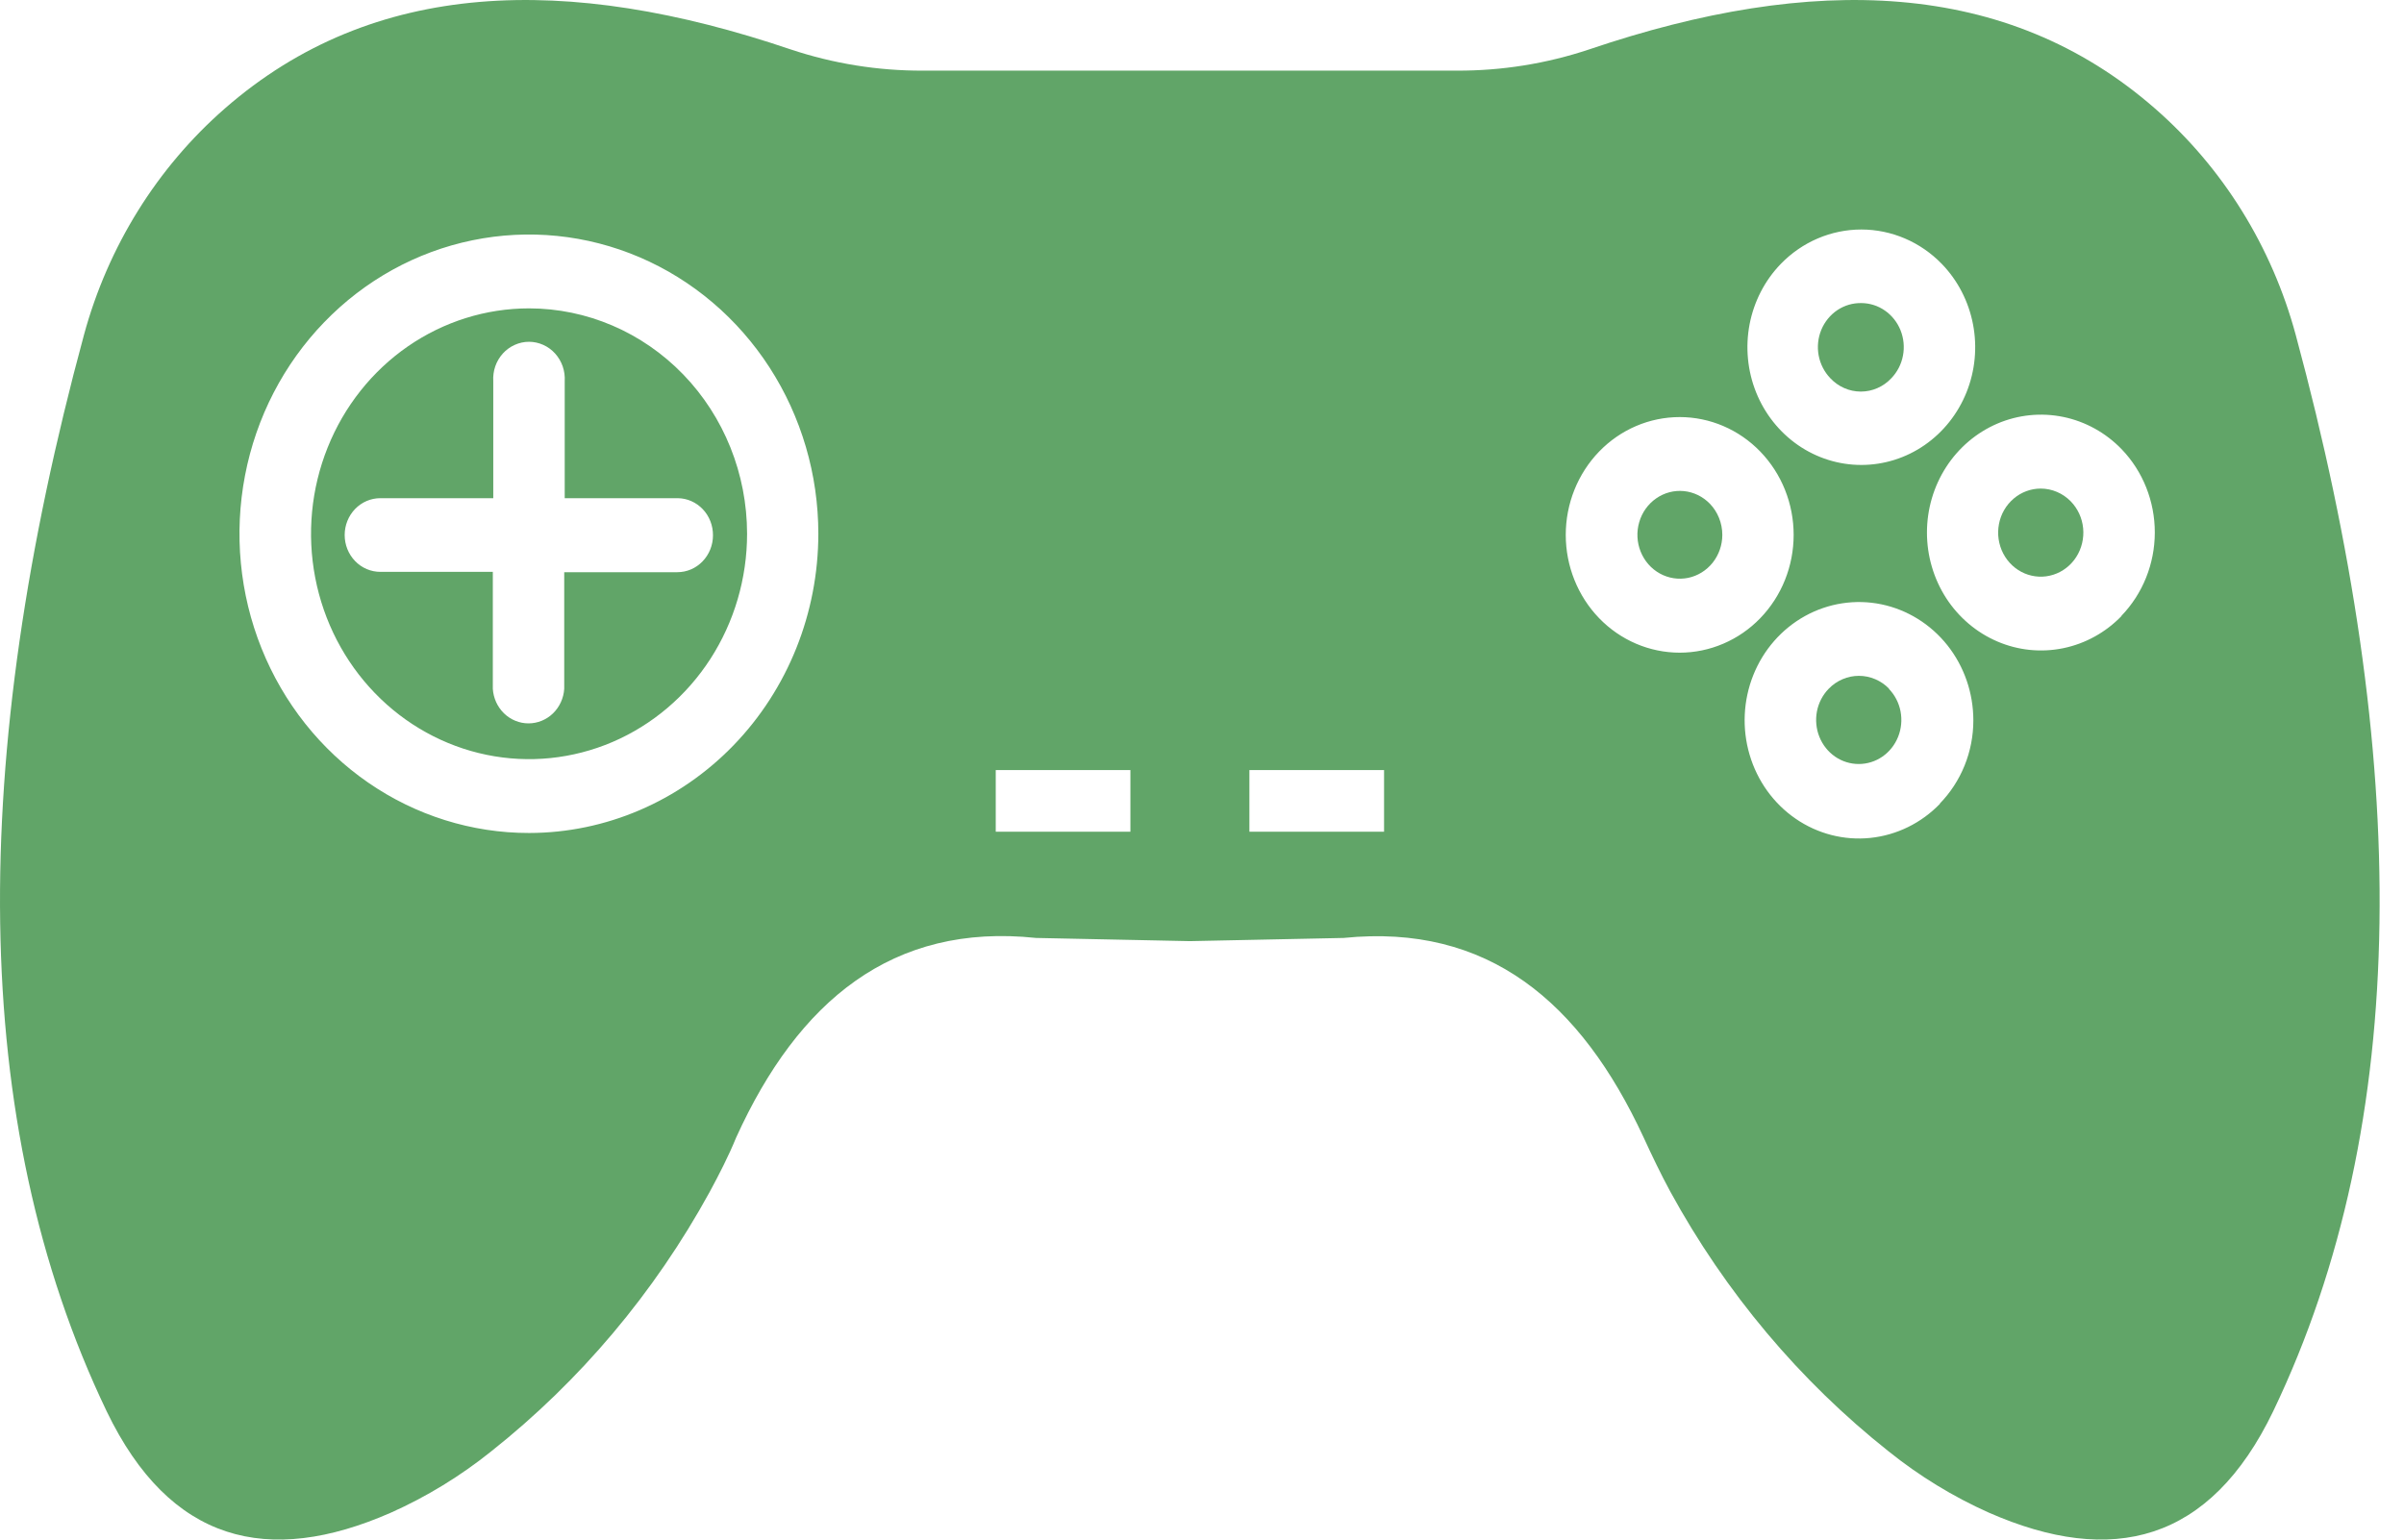
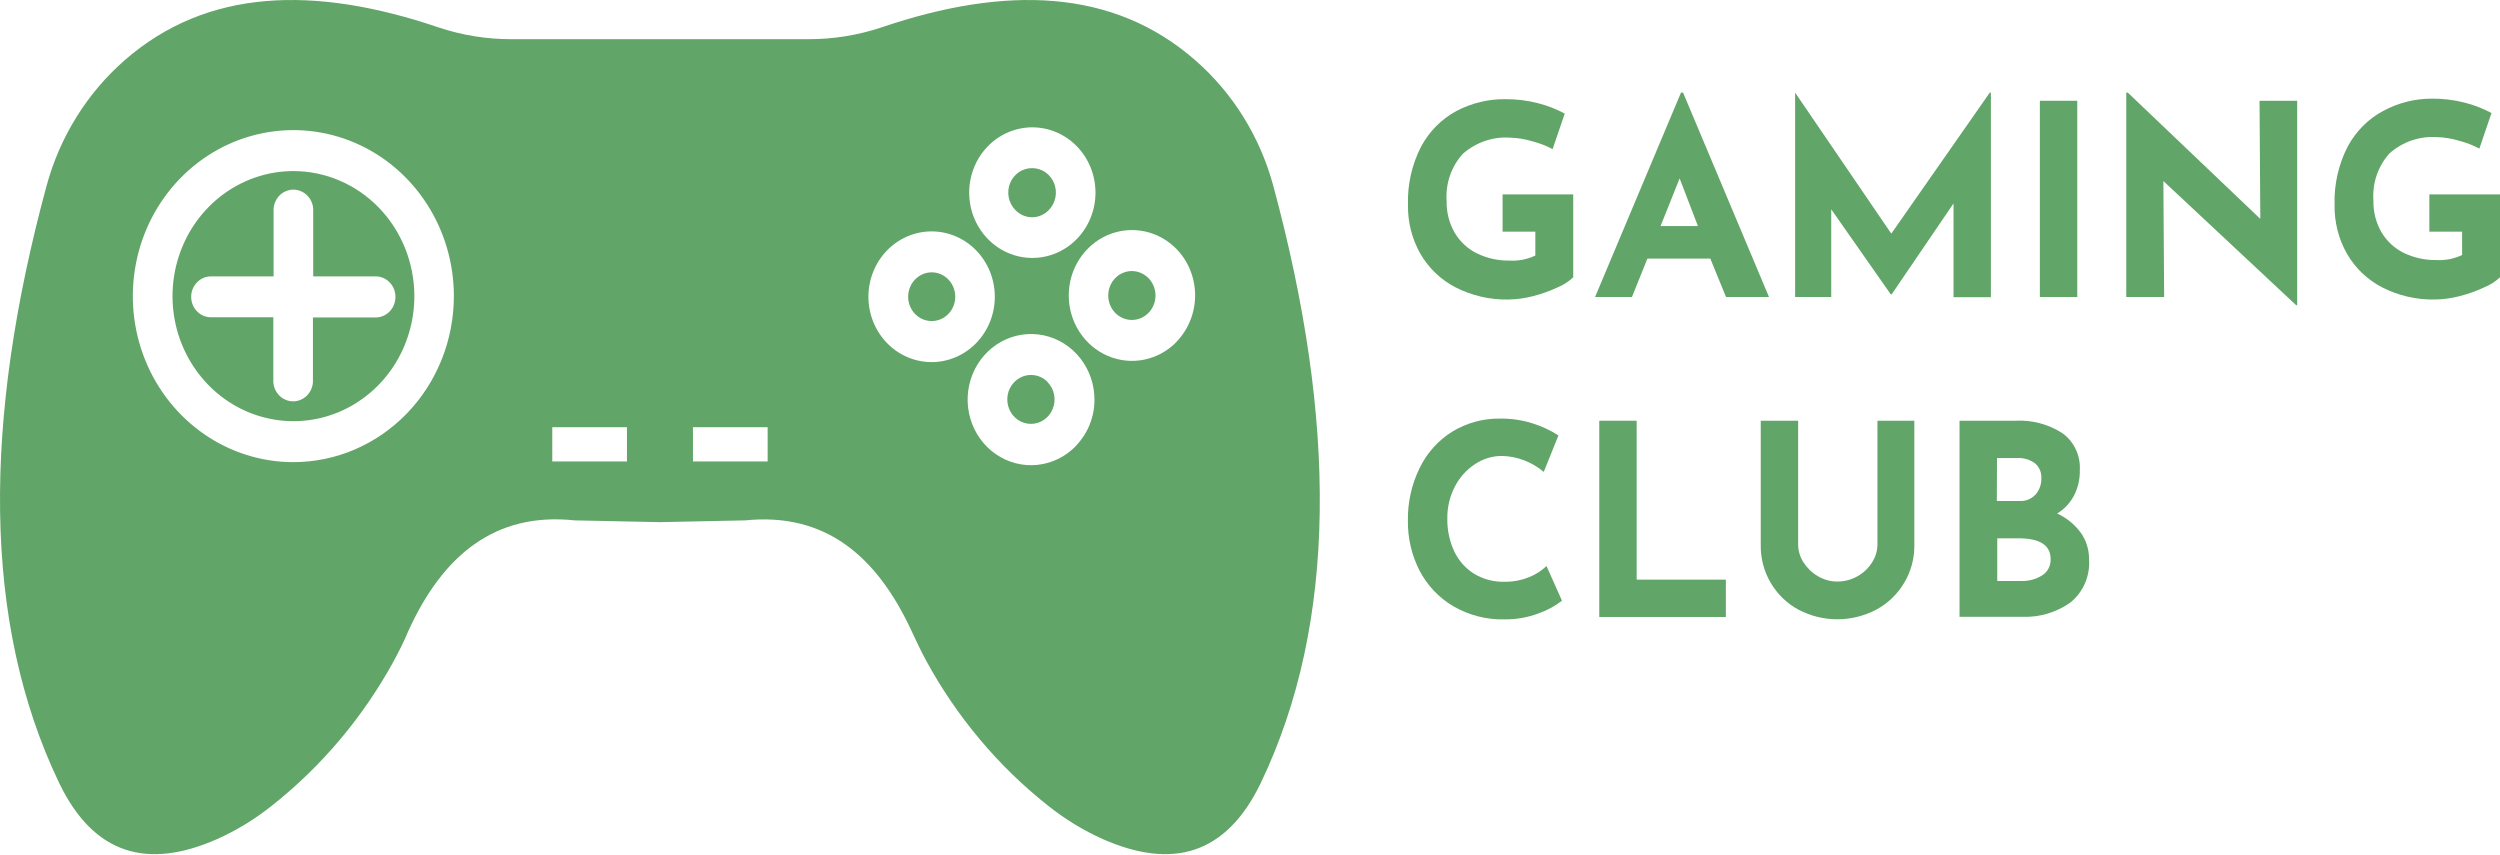
- <svg xmlns="http://www.w3.org/2000/svg" width="64" height="41" viewBox="0 0 64 41" fill="none">
-   <path d="M45.518 13.412C45.332 13.222 45.089 13.104 44.829 13.078C44.569 13.053 44.308 13.121 44.092 13.272C43.875 13.422 43.715 13.646 43.64 13.905C43.564 14.163 43.578 14.441 43.678 14.69C43.778 14.94 43.959 15.146 44.189 15.273C44.42 15.4 44.685 15.441 44.942 15.389C45.198 15.336 45.429 15.193 45.595 14.985C45.761 14.776 45.852 14.514 45.852 14.244C45.852 14.089 45.822 13.936 45.765 13.794C45.708 13.651 45.624 13.521 45.518 13.412Z" fill="#61A568" />
-   <path d="M50.352 10.072C50.51 9.908 50.618 9.699 50.661 9.472C50.705 9.245 50.682 9.01 50.597 8.796C50.511 8.582 50.366 8.399 50.18 8.27C49.995 8.141 49.776 8.072 49.552 8.071C49.326 8.067 49.104 8.132 48.914 8.259C48.725 8.386 48.576 8.569 48.487 8.784C48.399 8.999 48.374 9.236 48.417 9.466C48.46 9.695 48.568 9.906 48.727 10.072C48.833 10.185 48.959 10.274 49.098 10.335C49.238 10.397 49.388 10.428 49.54 10.428C49.691 10.428 49.842 10.397 49.981 10.335C50.121 10.274 50.247 10.185 50.352 10.072Z" fill="#61A568" />
+ <svg xmlns="http://www.w3.org/2000/svg" width="120" height="41" viewBox="0 0 120 41" fill="none">
+   <path d="M45.518 13.412C45.332 13.222 45.089 13.104 44.829 13.078C44.569 13.053 44.308 13.121 44.092 13.272C43.875 13.422 43.715 13.646 43.64 13.905C43.564 14.163 43.578 14.441 43.678 14.69C43.778 14.94 43.959 15.146 44.189 15.273C44.42 15.4 44.685 15.441 44.942 15.389C45.198 15.336 45.429 15.193 45.595 14.985C45.761 14.776 45.852 14.514 45.852 14.244C45.852 14.089 45.822 13.936 45.765 13.794C45.708 13.651 45.624 13.521 45.518 13.412V13.412Z" fill="#61A568" />
+   <path d="M50.352 10.072C50.51 9.908 50.618 9.699 50.661 9.472C50.705 9.245 50.682 9.01 50.597 8.796C50.511 8.582 50.366 8.399 50.18 8.27C49.995 8.141 49.776 8.072 49.552 8.071C49.326 8.067 49.104 8.132 48.914 8.259C48.725 8.386 48.576 8.569 48.487 8.784C48.399 8.999 48.374 9.236 48.417 9.466C48.46 9.695 48.568 9.906 48.727 10.072C48.833 10.185 48.959 10.274 49.098 10.335C49.238 10.397 49.388 10.428 49.54 10.428C49.691 10.428 49.842 10.397 49.981 10.335C50.121 10.274 50.247 10.185 50.352 10.072V10.072Z" fill="#61A568" />
  <path d="M50.295 18.344C50.189 18.234 50.063 18.147 49.925 18.088C49.786 18.028 49.638 17.998 49.488 17.998C49.338 17.998 49.19 18.028 49.052 18.088C48.913 18.147 48.788 18.234 48.682 18.344C48.523 18.508 48.415 18.717 48.371 18.945C48.328 19.172 48.35 19.408 48.436 19.622C48.522 19.837 48.667 20.02 48.854 20.149C49.04 20.278 49.26 20.346 49.484 20.346C49.708 20.346 49.928 20.278 50.114 20.149C50.301 20.02 50.446 19.837 50.532 19.622C50.618 19.408 50.64 19.172 50.597 18.945C50.553 18.717 50.445 18.508 50.286 18.344H50.295Z" fill="#61A568" />
  <path d="M61.119 8.924C60.483 6.568 59.177 4.465 57.369 2.888C53.422 -0.559 48.265 -0.704 42.313 1.314C41.172 1.695 39.98 1.886 38.782 1.881H24.571C23.373 1.886 22.183 1.694 21.044 1.314C15.091 -0.704 9.935 -0.559 5.987 2.888C4.18 4.466 2.872 6.569 2.234 8.924C-0.819 20.187 -0.86 29.862 2.84 37.584C4.523 41.078 7.13 41.722 10.405 40.284C11.359 39.858 12.257 39.309 13.078 38.65C15.443 36.775 17.42 34.428 18.89 31.748C19.146 31.274 19.394 30.792 19.6 30.289C21.25 26.658 23.758 24.572 27.582 24.978L31.678 25.063L35.77 24.978C39.607 24.589 42.082 26.675 43.756 30.289C43.979 30.775 44.21 31.257 44.466 31.731C45.934 34.418 47.91 36.772 50.278 38.65C51.099 39.309 51.997 39.858 52.951 40.284C56.227 41.722 58.834 41.078 60.517 37.584C64.217 29.862 64.163 20.187 61.119 8.924ZM14.085 22.183C12.561 22.184 11.07 21.717 9.803 20.842C8.535 19.967 7.547 18.723 6.963 17.267C6.379 15.811 6.226 14.208 6.523 12.662C6.819 11.116 7.553 9.696 8.631 8.581C9.708 7.466 11.081 6.706 12.576 6.399C14.071 6.091 15.62 6.248 17.029 6.851C18.437 7.454 19.64 8.476 20.487 9.786C21.334 11.097 21.786 12.638 21.786 14.214C21.785 16.327 20.974 18.352 19.53 19.846C18.086 21.34 16.127 22.181 14.085 22.183V22.183ZM30.094 22.149H26.509V20.507H30.094V22.149ZM36.847 22.149H33.262V20.507H36.847V22.149ZM47.407 7.03C47.976 6.442 48.748 6.112 49.552 6.112C50.356 6.112 51.128 6.442 51.697 7.03V7.03C52.121 7.469 52.409 8.027 52.526 8.636C52.643 9.244 52.583 9.874 52.353 10.447C52.123 11.02 51.735 11.509 51.236 11.854C50.738 12.198 50.152 12.382 49.552 12.382C48.953 12.382 48.367 12.198 47.868 11.854C47.37 11.509 46.981 11.02 46.751 10.447C46.522 9.874 46.462 9.244 46.578 8.636C46.695 8.027 46.983 7.469 47.407 7.03V7.03ZM42.572 16.462C42.004 15.874 41.684 15.076 41.684 14.244C41.684 13.412 42.004 12.614 42.572 12.026C43.141 11.437 43.913 11.107 44.718 11.107C45.522 11.107 46.294 11.437 46.863 12.026V12.026C47.144 12.317 47.368 12.663 47.52 13.043C47.673 13.424 47.751 13.832 47.751 14.244C47.751 14.656 47.673 15.064 47.52 15.445C47.368 15.825 47.144 16.171 46.863 16.462C46.581 16.754 46.246 16.985 45.878 17.142C45.51 17.3 45.116 17.381 44.718 17.381C43.913 17.381 43.141 17.051 42.572 16.462ZM51.648 21.403C51.151 21.919 50.495 22.241 49.794 22.314C49.093 22.387 48.389 22.206 47.803 21.802C47.216 21.398 46.783 20.796 46.578 20.098C46.373 19.401 46.408 18.652 46.677 17.978C46.946 17.305 47.433 16.749 48.054 16.405C48.676 16.061 49.393 15.951 50.085 16.093C50.776 16.236 51.398 16.622 51.845 17.185C52.291 17.749 52.535 18.455 52.535 19.184C52.535 19.597 52.456 20.005 52.302 20.386C52.148 20.767 51.923 21.112 51.639 21.403H51.648ZM56.482 16.403C56.058 16.842 55.517 17.141 54.928 17.262C54.339 17.383 53.728 17.321 53.174 17.083C52.619 16.845 52.145 16.443 51.811 15.927C51.478 15.41 51.3 14.803 51.3 14.182C51.3 13.561 51.478 12.954 51.811 12.438C52.145 11.921 52.619 11.519 53.174 11.281C53.728 11.044 54.339 10.982 54.928 11.103C55.517 11.224 56.058 11.523 56.482 11.962V11.962C57.05 12.552 57.367 13.351 57.366 14.184C57.364 15.017 57.044 15.814 56.474 16.403H56.482Z" fill="#61A568" />
-   <path d="M14.085 8.212C12.937 8.212 11.815 8.564 10.86 9.223C9.906 9.883 9.162 10.82 8.723 11.917C8.283 13.014 8.168 14.221 8.392 15.385C8.616 16.549 9.169 17.619 9.981 18.458C10.793 19.298 11.827 19.869 12.953 20.101C14.078 20.333 15.245 20.214 16.306 19.76C17.366 19.305 18.273 18.536 18.911 17.549C19.548 16.562 19.889 15.401 19.889 14.214C19.888 12.623 19.276 11.096 18.188 9.971C17.099 8.846 15.624 8.213 14.085 8.212ZM18.981 14.257C18.981 14.517 18.881 14.767 18.703 14.95C18.526 15.135 18.284 15.238 18.032 15.238H15.021V18.344C15.005 18.593 14.898 18.827 14.722 18.998C14.545 19.169 14.312 19.264 14.07 19.264C13.829 19.264 13.596 19.169 13.419 18.998C13.243 18.827 13.136 18.593 13.12 18.344V15.229H10.125C9.873 15.229 9.632 15.126 9.454 14.942C9.276 14.758 9.176 14.508 9.176 14.248C9.176 13.988 9.276 13.738 9.454 13.554C9.632 13.37 9.873 13.267 10.125 13.267H13.132V10.153C13.123 10.018 13.142 9.883 13.185 9.756C13.229 9.629 13.298 9.513 13.387 9.414C13.476 9.316 13.584 9.237 13.704 9.184C13.823 9.13 13.952 9.102 14.083 9.102C14.213 9.102 14.342 9.13 14.462 9.184C14.582 9.237 14.689 9.316 14.778 9.414C14.867 9.513 14.936 9.629 14.98 9.756C15.024 9.883 15.042 10.018 15.034 10.153V13.267H18.045C18.296 13.27 18.535 13.376 18.711 13.562C18.886 13.747 18.983 13.997 18.981 14.257Z" fill="#61A568" />
-   <path d="M54.329 13.011C54.066 13.011 53.812 13.105 53.609 13.278C53.406 13.45 53.267 13.69 53.217 13.956C53.166 14.223 53.206 14.499 53.33 14.739C53.454 14.978 53.654 15.165 53.897 15.269C54.14 15.372 54.41 15.386 54.661 15.306C54.912 15.227 55.129 15.06 55.274 14.834C55.419 14.608 55.484 14.336 55.458 14.066C55.432 13.796 55.315 13.544 55.129 13.352C54.916 13.134 54.629 13.012 54.329 13.011Z" fill="#61A568" />
+   <path d="M14.085 8.212C12.937 8.212 11.815 8.564 10.86 9.223C9.906 9.883 9.162 10.82 8.723 11.917C8.283 13.014 8.168 14.221 8.392 15.385C8.616 16.549 9.169 17.619 9.981 18.458C10.793 19.298 11.827 19.869 12.953 20.101C14.078 20.333 15.245 20.214 16.306 19.76C17.366 19.305 18.273 18.536 18.911 17.549C19.548 16.562 19.889 15.401 19.889 14.214C19.888 12.623 19.276 11.096 18.188 9.971C17.099 8.846 15.624 8.213 14.085 8.212ZM18.981 14.257C18.981 14.517 18.881 14.767 18.703 14.95C18.526 15.135 18.284 15.238 18.032 15.238H15.021V18.344C15.005 18.593 14.898 18.827 14.722 18.998C14.545 19.169 14.312 19.264 14.07 19.264C13.829 19.264 13.596 19.169 13.419 18.998C13.243 18.827 13.136 18.593 13.12 18.344V15.229H10.125C9.873 15.229 9.632 15.126 9.454 14.942C9.276 14.758 9.176 14.508 9.176 14.248C9.176 13.988 9.276 13.738 9.454 13.554C9.632 13.37 9.873 13.267 10.125 13.267H13.132V10.153C13.123 10.018 13.142 9.883 13.185 9.756C13.229 9.629 13.298 9.513 13.387 9.414C13.476 9.316 13.584 9.237 13.704 9.184C13.823 9.13 13.952 9.102 14.083 9.102C14.213 9.102 14.342 9.13 14.462 9.184C14.582 9.237 14.689 9.316 14.778 9.414C14.867 9.513 14.936 9.629 14.98 9.756C15.024 9.883 15.042 10.018 15.034 10.153V13.267H18.045C18.296 13.27 18.535 13.376 18.711 13.562C18.886 13.747 18.983 13.997 18.981 14.257V14.257Z" fill="#61A568" />
+   <path d="M54.329 13.011C54.066 13.011 53.812 13.105 53.609 13.278C53.406 13.45 53.267 13.69 53.217 13.956C53.166 14.223 53.206 14.499 53.33 14.739C53.454 14.978 53.654 15.165 53.897 15.269C54.14 15.372 54.41 15.386 54.661 15.306C54.912 15.227 55.129 15.06 55.274 14.834C55.419 14.608 55.484 14.336 55.458 14.066C55.432 13.796 55.315 13.544 55.129 13.352C54.916 13.134 54.629 13.012 54.329 13.011V13.011Z" fill="#61A568" />
+   <path d="M74.777 13.788C74.395 13.968 73.997 14.111 73.589 14.214C73.203 14.316 72.807 14.37 72.409 14.377C71.528 14.396 70.655 14.195 69.864 13.792C69.164 13.432 68.579 12.873 68.177 12.179C67.774 11.469 67.569 10.657 67.583 9.833C67.553 8.859 67.771 7.894 68.214 7.035C68.605 6.306 69.194 5.712 69.909 5.328C70.637 4.945 71.444 4.75 72.261 4.761C72.786 4.757 73.31 4.822 73.82 4.953C74.267 5.065 74.699 5.233 75.107 5.452L74.525 7.158C74.212 6.992 73.881 6.865 73.539 6.779C73.2 6.676 72.849 6.619 72.496 6.608C71.671 6.549 70.856 6.825 70.223 7.376C69.946 7.678 69.733 8.037 69.598 8.429C69.463 8.821 69.409 9.239 69.439 9.654C69.427 10.186 69.56 10.711 69.823 11.168C70.078 11.6 70.449 11.945 70.891 12.162C71.381 12.4 71.918 12.518 72.459 12.508C72.884 12.534 73.309 12.45 73.696 12.265V11.121H72.124V9.33H75.515V13.31C75.299 13.514 75.049 13.675 74.777 13.788Z" fill="#61A568" />
+   <path d="M82.095 12.414H79.075L78.333 14.257H76.563L80.688 4.445H80.787L84.912 14.257H82.85L82.095 12.414ZM81.501 10.852L80.622 8.562L79.706 10.852H81.501Z" fill="#61A568" />
+   <path d="M95.563 4.453V14.265H93.769V9.765L90.799 14.129H90.757L87.899 10.046V14.257H86.166V4.445L90.782 11.215L95.51 4.445L95.563 4.453Z" fill="#61A568" />
+   <path d="M99.709 4.837V14.257H97.914V4.837H99.709Z" fill="#61A568" />
+   <path d="M110.265 4.837V14.649H110.215L103.842 8.69L103.879 14.257H102.06V4.445H102.134L108.495 10.507L108.458 4.837H110.265Z" fill="#61A568" />
+   <path d="M119.253 13.788C118.871 13.968 118.473 14.111 118.065 14.214C117.68 14.315 117.284 14.37 116.886 14.376C116.004 14.396 115.131 14.195 114.34 13.792C113.641 13.432 113.055 12.872 112.653 12.179C112.251 11.468 112.045 10.657 112.059 9.833C112.03 8.859 112.247 7.894 112.69 7.034C113.081 6.306 113.671 5.712 114.386 5.328C115.114 4.934 115.924 4.731 116.745 4.735C117.271 4.732 117.795 4.796 118.305 4.927C118.751 5.039 119.184 5.207 119.592 5.426L119.01 7.133C118.697 6.967 118.366 6.839 118.024 6.753C117.685 6.65 117.334 6.593 116.98 6.582C116.155 6.524 115.34 6.799 114.708 7.35C114.431 7.652 114.218 8.011 114.083 8.403C113.948 8.796 113.894 9.213 113.924 9.628C113.912 10.16 114.045 10.685 114.307 11.143C114.563 11.574 114.934 11.92 115.376 12.137C115.866 12.374 116.402 12.492 116.943 12.482C117.369 12.508 117.794 12.425 118.181 12.239V11.121H116.609V9.33H120V13.31C119.781 13.514 119.528 13.676 119.253 13.788Z" fill="#61A568" />
+   <path d="M73.869 29.436C73.341 29.637 72.782 29.736 72.219 29.73C71.354 29.752 70.498 29.531 69.744 29.09C69.064 28.688 68.507 28.097 68.136 27.384C67.762 26.653 67.57 25.838 67.579 25.012C67.563 24.133 67.754 23.263 68.136 22.478C68.489 21.744 69.038 21.131 69.72 20.711C70.421 20.289 71.222 20.075 72.034 20.093C72.554 20.088 73.071 20.166 73.568 20.323C74.003 20.46 74.418 20.654 74.806 20.899L74.1 22.652C73.533 22.174 72.828 21.903 72.096 21.885C71.635 21.884 71.183 22.022 70.796 22.281C70.389 22.548 70.056 22.92 69.831 23.361C69.589 23.828 69.466 24.35 69.472 24.879C69.46 25.43 69.575 25.975 69.806 26.471C70.017 26.915 70.348 27.287 70.759 27.541C71.198 27.805 71.699 27.938 72.207 27.925C72.618 27.931 73.025 27.855 73.407 27.699C73.712 27.577 73.991 27.398 74.232 27.17L74.975 28.834C74.639 29.093 74.266 29.296 73.869 29.436Z" fill="#61A568" />
+   <path d="M78.56 20.195V27.823H82.841V29.615H76.765V20.195H78.56Z" fill="#61A568" />
+   <path d="M86.566 26.991C86.743 27.267 86.98 27.495 87.259 27.657C87.541 27.826 87.862 27.914 88.188 27.913C88.529 27.916 88.866 27.828 89.165 27.657C89.448 27.499 89.688 27.27 89.862 26.991C90.026 26.738 90.115 26.442 90.118 26.138V20.195H91.888V26.168C91.896 26.812 91.724 27.444 91.393 27.989C91.065 28.535 90.6 28.977 90.048 29.269C89.472 29.569 88.836 29.726 88.192 29.726C87.547 29.726 86.911 29.569 86.335 29.269C85.787 28.977 85.326 28.534 85.003 27.989C84.676 27.443 84.507 26.811 84.516 26.168V20.195H86.311V26.134C86.312 26.439 86.401 26.738 86.566 26.991Z" fill="#61A568" />
+   <path d="M99.861 25.549C100.131 25.917 100.276 26.367 100.274 26.829C100.304 27.23 100.237 27.634 100.077 28.001C99.918 28.368 99.672 28.689 99.362 28.932C98.694 29.4 97.9 29.636 97.094 29.606H94.057V20.195H96.731C97.532 20.149 98.327 20.36 99.007 20.801C99.278 20.999 99.495 21.264 99.639 21.572C99.784 21.88 99.85 22.221 99.832 22.563C99.842 22.992 99.744 23.417 99.548 23.796C99.359 24.15 99.081 24.445 98.743 24.649C99.183 24.849 99.567 25.158 99.861 25.549ZM95.848 24.048H96.945C97.087 24.056 97.23 24.032 97.362 23.978C97.495 23.923 97.614 23.839 97.712 23.732C97.895 23.52 97.993 23.244 97.984 22.96C97.993 22.822 97.97 22.684 97.916 22.558C97.862 22.431 97.78 22.32 97.675 22.235C97.425 22.055 97.125 21.968 96.821 21.987H95.856L95.848 24.048ZM98.017 27.623C98.148 27.542 98.255 27.427 98.328 27.289C98.401 27.151 98.436 26.995 98.43 26.838C98.43 26.172 97.918 25.839 96.895 25.839H95.868V27.887H97.019C97.37 27.899 97.716 27.808 98.017 27.623Z" fill="#61A568" />
</svg>
